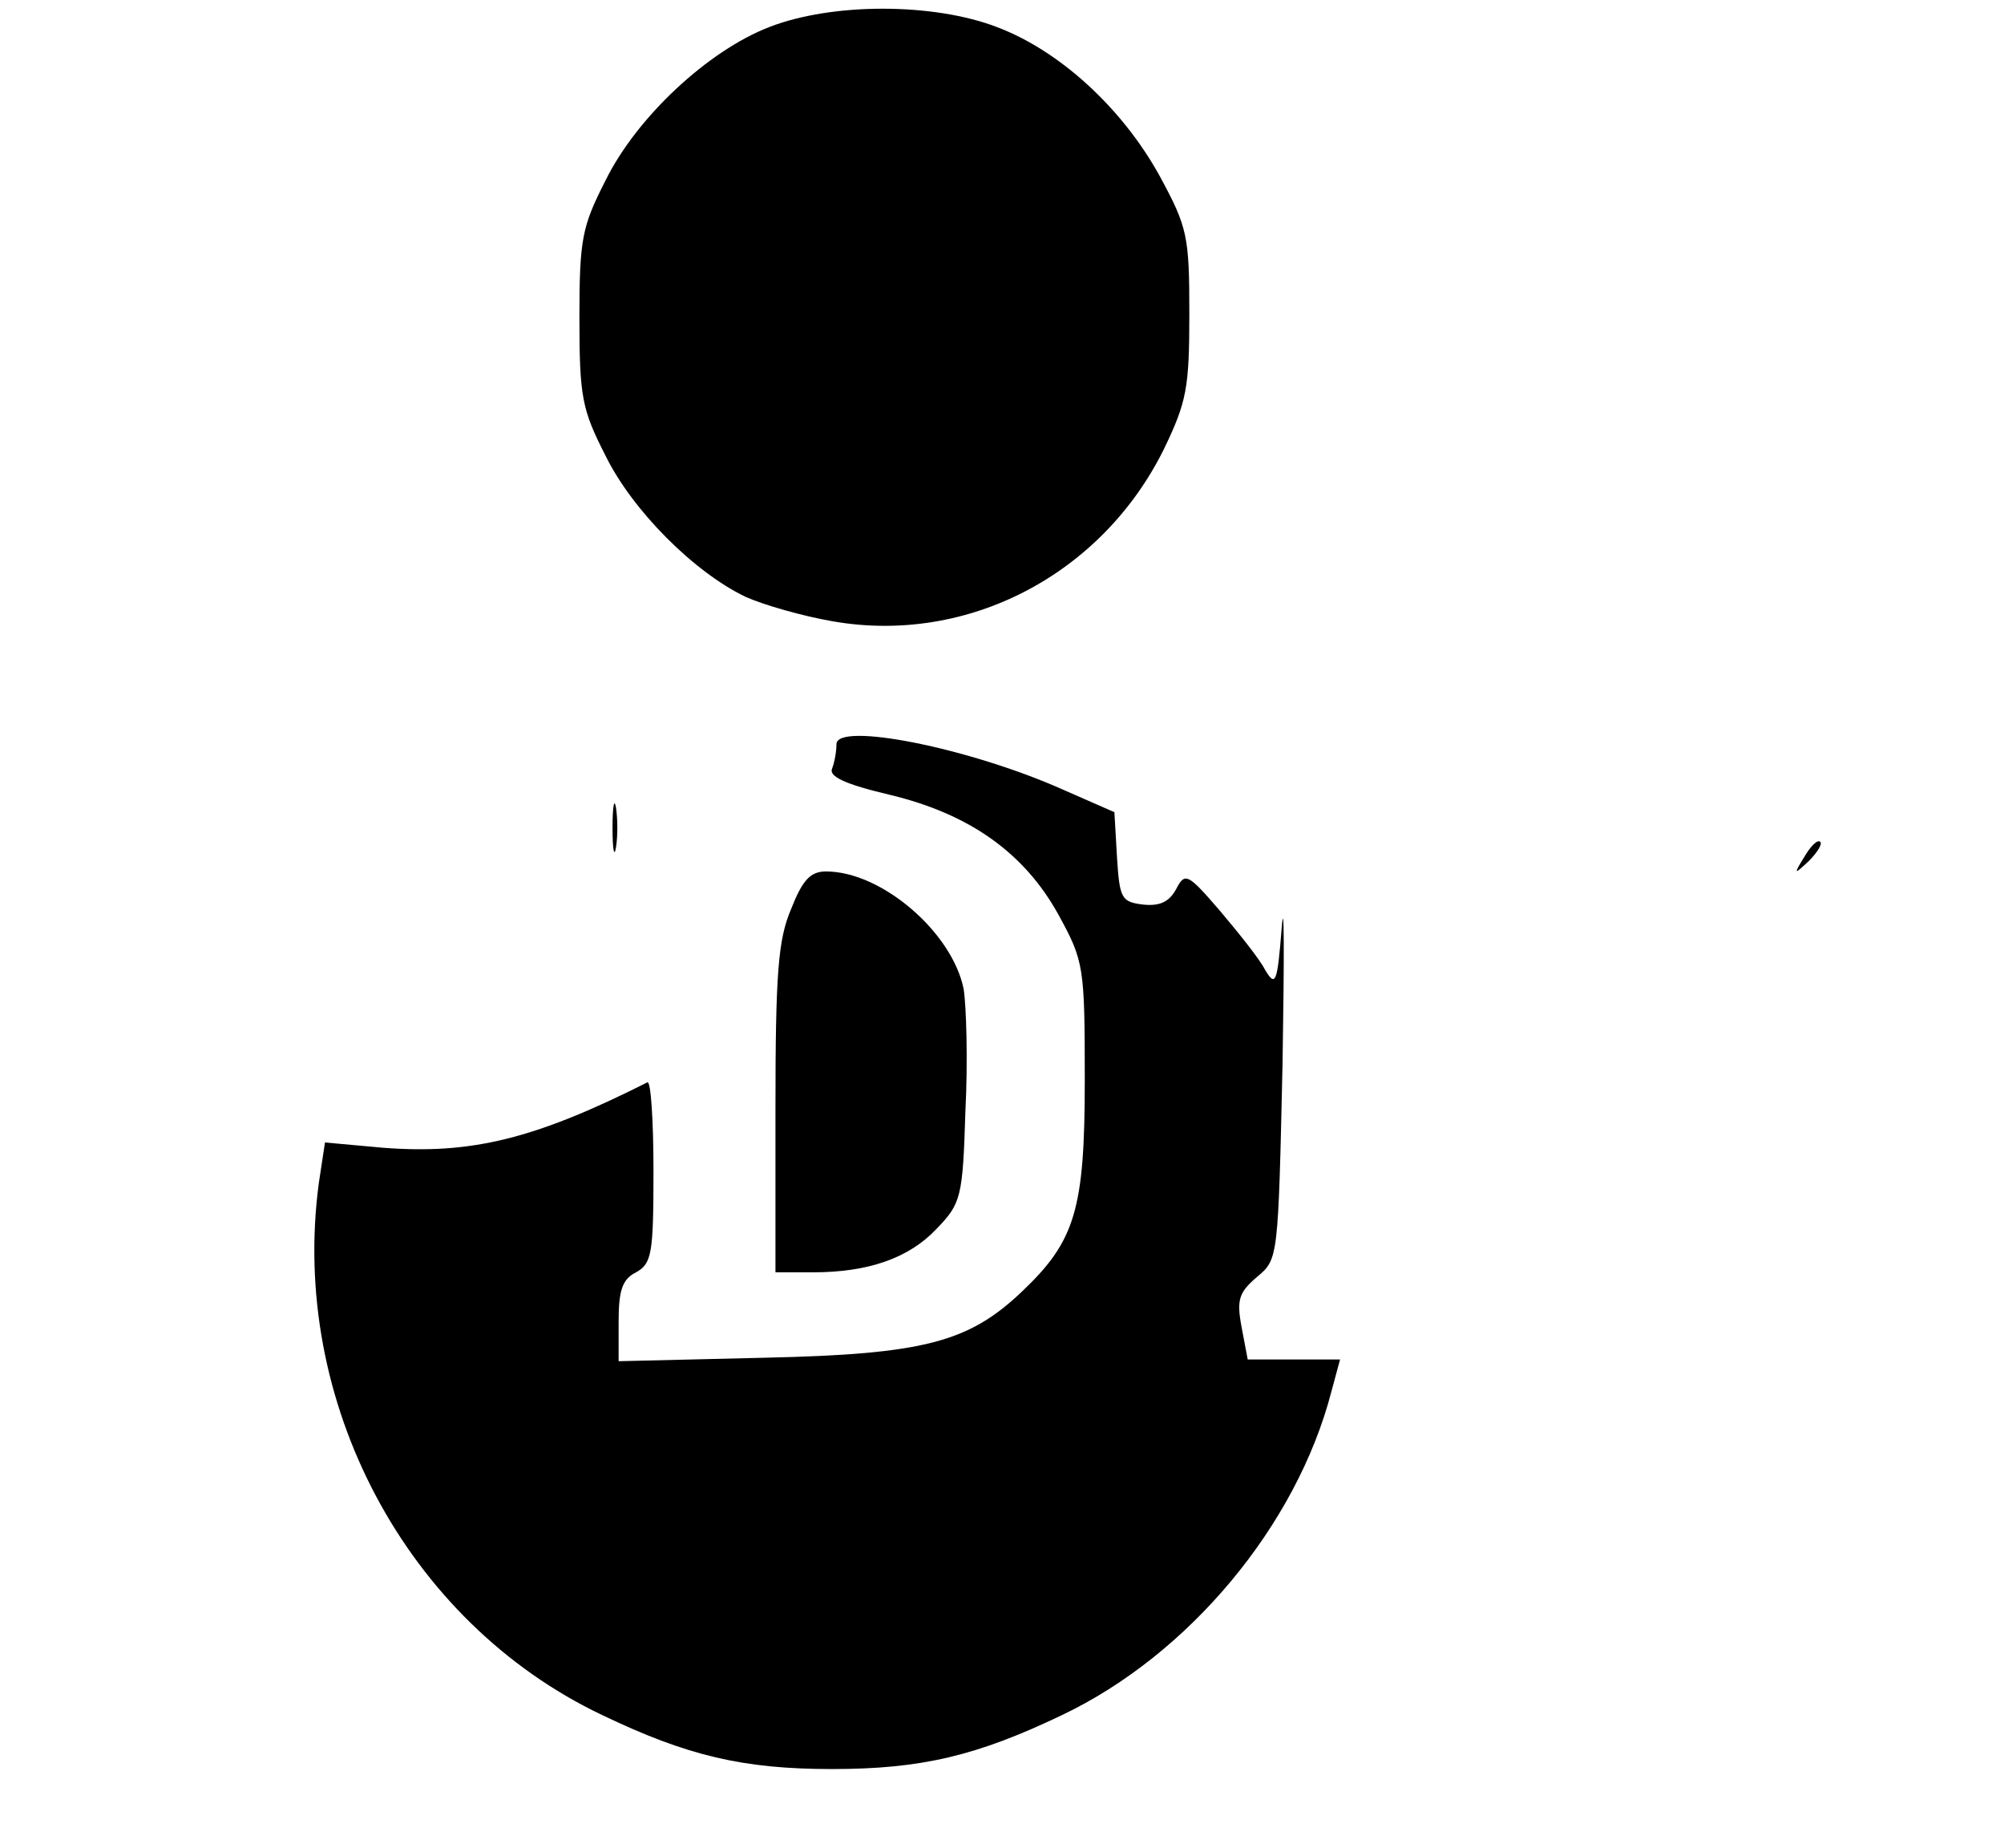
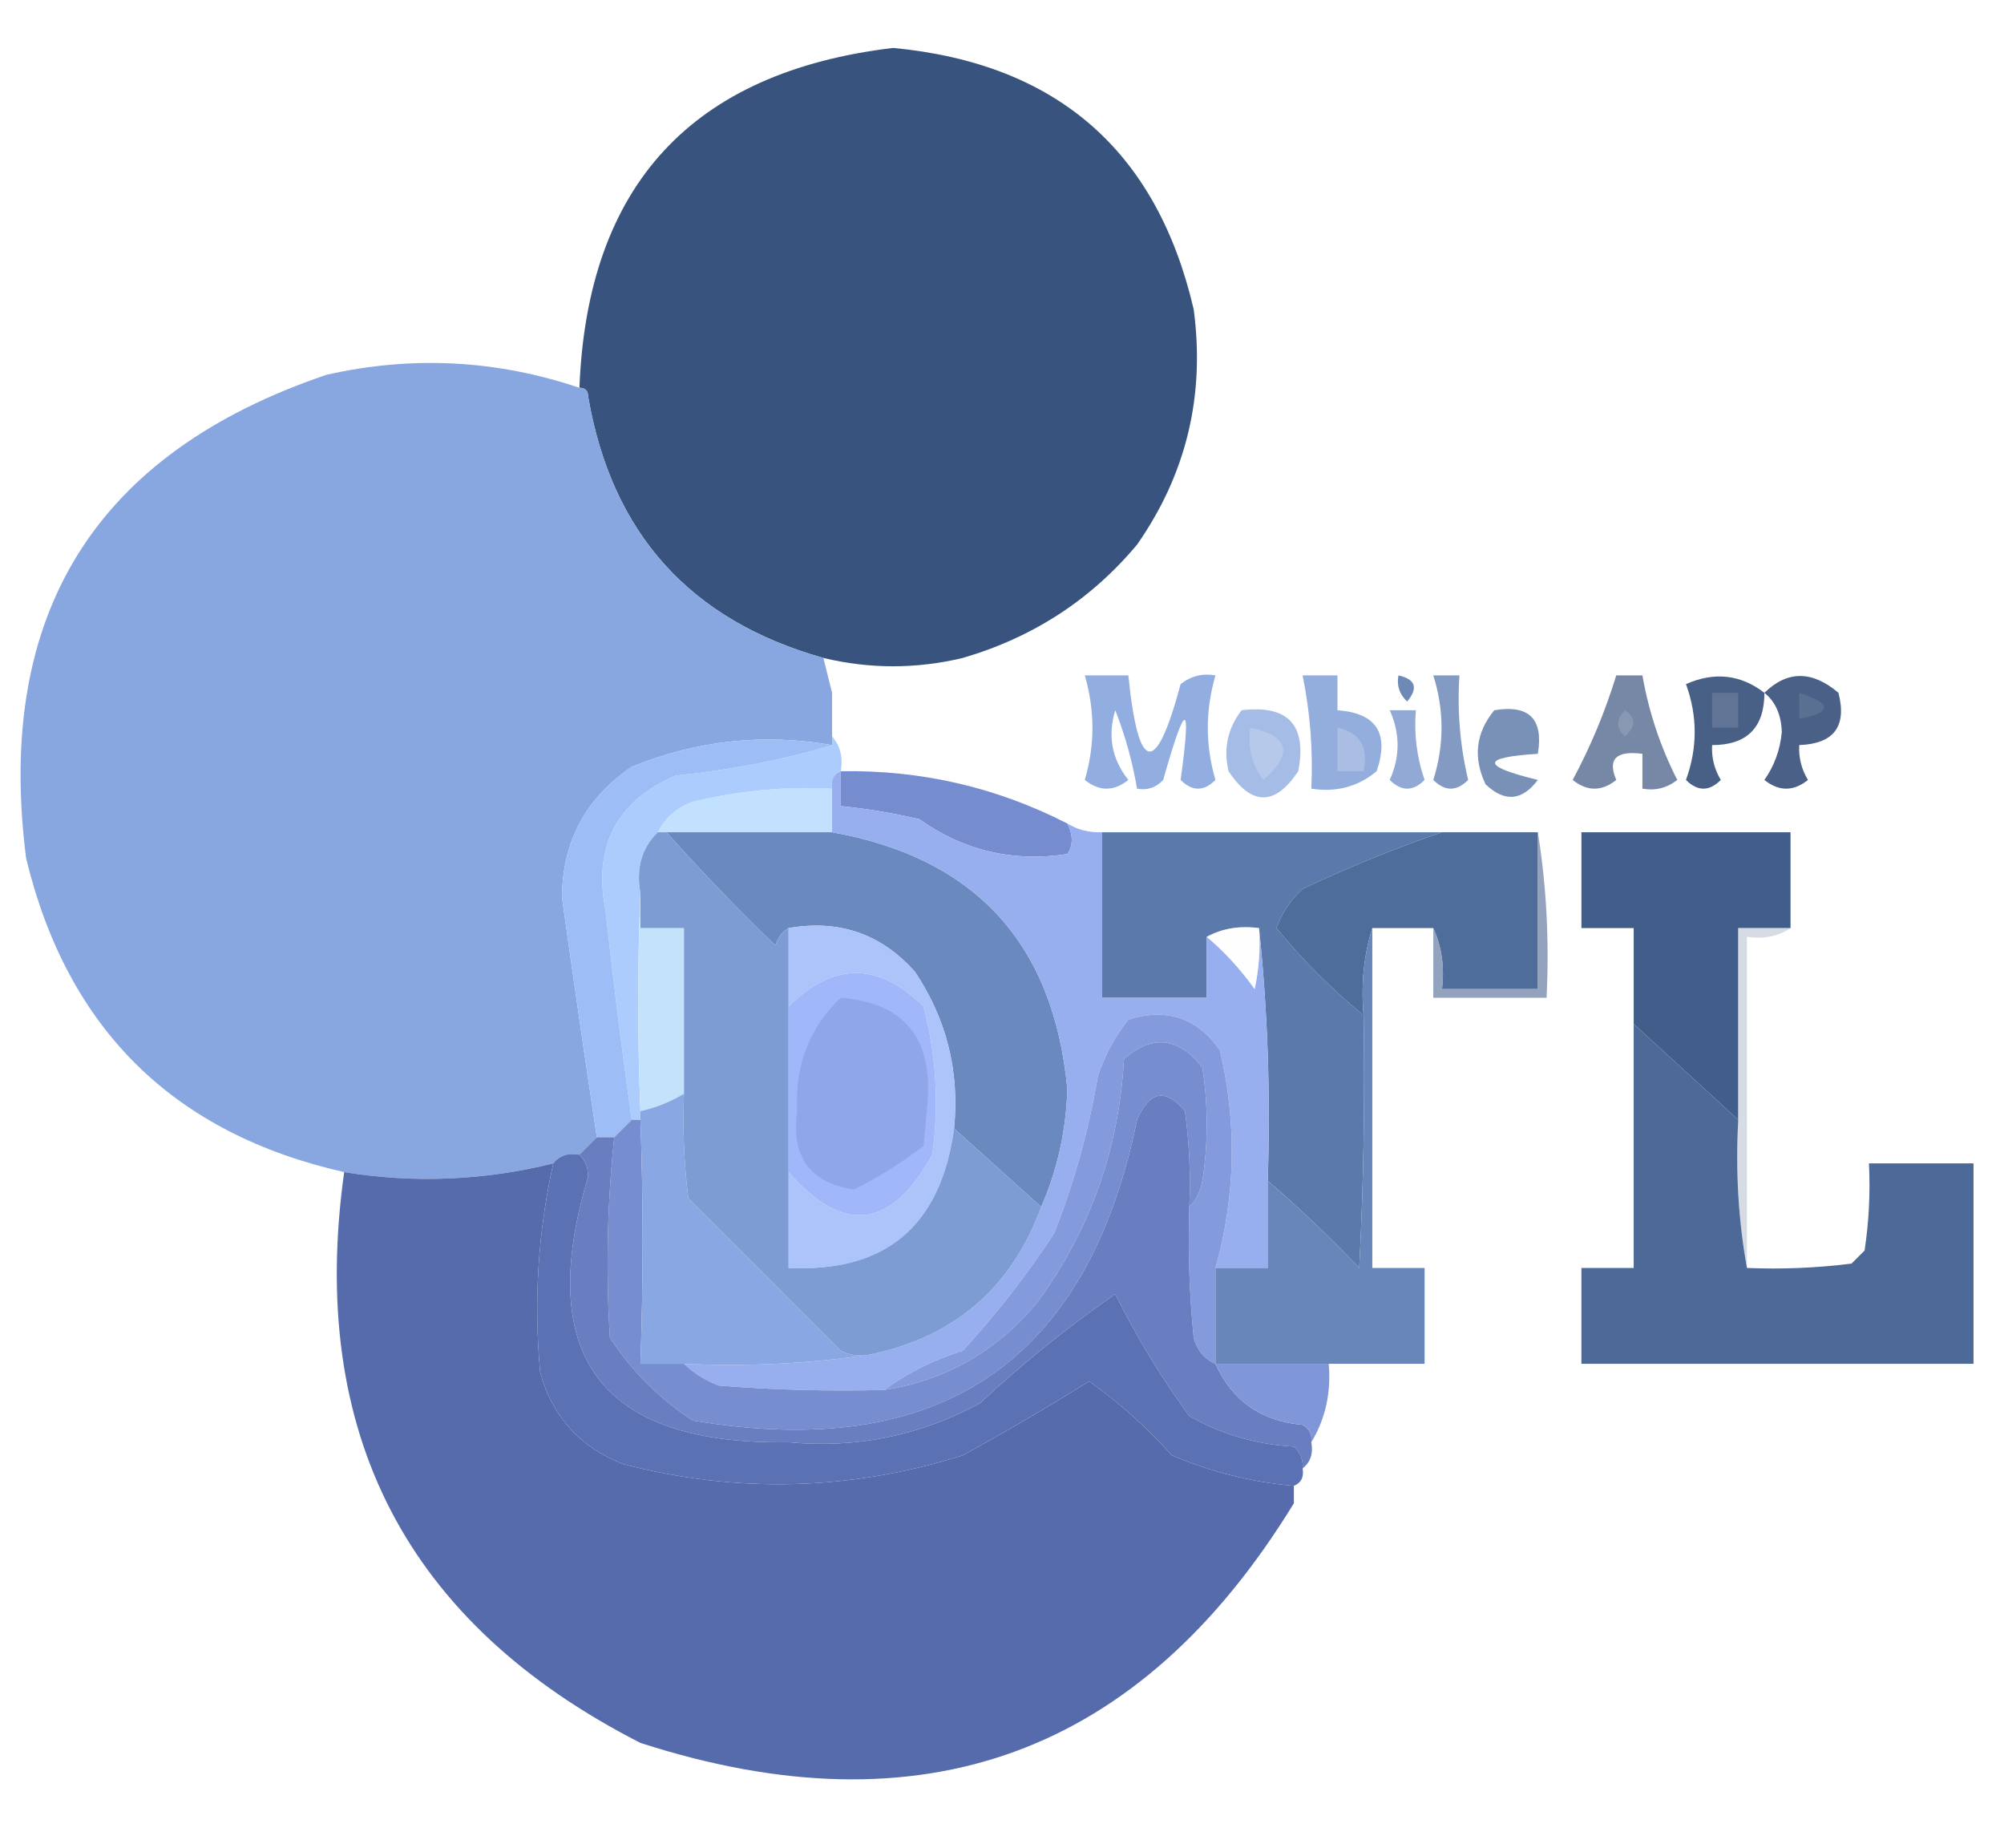
- <svg xmlns="http://www.w3.org/2000/svg" version="1.0" width="230pt" height="212pt" viewBox="0 0 230 212" preserveAspectRatio="xMidYMid meet">
-   <g transform="translate(0,212) scale(0.1,-0.1)" fill="#000000" stroke="none">
-     <path d="M883 2089 c-70 -27 -152 -103 -188 -176 -27 -53 -30 -67 -30 -158 0 -91 3 -105 30 -158 31 -63 102 -134 161 -162 20 -9 65 -22 100 -28 155 -27 309 54 380 198 26 54 29 70 29 155 0 89 -2 99 -34 158 -43 78 -115 144 -187 171 -73 28 -189 28 -261 0z" />
-     <path d="M960 1266 c0 -8 -2 -20 -5 -28 -4 -9 15 -18 66 -30 92 -22 155 -67 194 -138 29 -53 30 -59 30 -190 0 -148 -11 -184 -72 -242 -61 -58 -112 -72 -295 -76 l-168 -4 0 45 c0 36 4 49 20 57 18 10 20 21 20 116 0 58 -3 104 -7 102 -129 -65 -202 -83 -304 -75 l-66 6 -7 -46 c-34 -251 100 -504 325 -611 98 -47 162 -62 264 -62 102 0 166 15 264 62 145 69 269 217 309 371 l10 37 -53 0 -53 0 -7 37 c-6 32 -3 40 18 58 24 20 24 21 29 245 2 124 2 194 -1 155 -5 -63 -7 -68 -19 -48 -6 12 -30 42 -52 68 -37 43 -40 44 -50 25 -8 -15 -19 -20 -38 -18 -25 3 -27 7 -30 54 l-3 52 -57 25 c-109 49 -262 79 -262 53z" />
-     <path d="M703 1170 c0 -25 2 -35 4 -22 2 12 2 32 0 45 -2 12 -4 2 -4 -23z" />
-     <path d="M2071 1137 c-13 -21 -12 -21 5 -5 10 10 16 20 13 22 -3 3 -11 -5 -18 -17z" />
-     <path d="M908 1077 c-15 -35 -18 -74 -18 -230 l0 -187 43 0 c63 0 110 16 142 50 28 29 30 36 33 135 3 58 1 121 -2 140 -13 65 -94 135 -158 135 -18 0 -27 -10 -40 -43z" />
+ <svg xmlns="http://www.w3.org/2000/svg" version="1.1" width="230px" height="212px" style="shape-rendering:geometricPrecision; text-rendering:geometricPrecision; image-rendering:optimizeQuality; fill-rule:evenodd; clip-rule:evenodd">
+   <g>
+     <path style="opacity:0.975" fill="#324f7b" d="M 130.5,62.5 C 125.21,68.82 118.544,73.153 110.5,75.5C 105.153,76.775 99.82,76.775 94.5,75.5C 79.193,71.192 70.193,61.192 67.5,45.5C 67.5,44.833 67.167,44.5 66.5,44.5C 67.412,21.255 79.412,8.255 102.5,5.5C 121.262,7.279 132.762,17.279 137,35.5C 138.323,45.396 136.156,54.396 130.5,62.5 Z" />
+   </g>
+   <g>
+     <path style="opacity:0.982" fill="#86a6df" d="M 66.5,44.5 C 67.167,44.5 67.5,44.833 67.5,45.5C 70.193,61.192 79.193,71.192 94.5,75.5C 94.833,76.833 95.167,78.167 95.5,79.5C 95.5,81.167 95.5,82.833 95.5,84.5C 95.5,84.833 95.5,85.167 95.5,85.5C 87.61,84.127 79.943,84.96 72.5,88C 67.202,91.596 64.535,96.596 64.5,103C 65.807,112.318 67.14,121.485 68.5,130.5C 67.833,131.167 67.167,131.833 66.5,132.5C 65.209,132.263 64.209,132.596 63.5,133.5C 55.542,135.472 47.542,135.805 39.5,134.5C 19.905,130.072 7.738,118.072 3,98.5C -0.587,70.491 10.913,51.991 37.5,43C 47.317,40.791 56.983,41.291 66.5,44.5 Z" />
+   </g>
+   <g>
+     <path style="opacity:0.121" fill="#fefefe" d="M 229.5,118.5 C 229.5,136.167 229.5,153.833 229.5,171.5C 202.556,172.095 175.556,172.428 148.5,172.5C 148.5,171.833 148.5,171.167 148.5,170.5C 149.338,170.158 149.672,169.492 149.5,168.5C 150.404,167.791 150.737,166.791 150.5,165.5C 152.118,162.829 152.785,159.829 152.5,156.5C 156.167,156.5 159.833,156.5 163.5,156.5C 163.5,152.833 163.5,149.167 163.5,145.5C 161.5,145.5 159.5,145.5 157.5,145.5C 157.5,132.5 157.5,119.5 157.5,106.5C 159.833,106.5 162.167,106.5 164.5,106.5C 164.5,109.167 164.5,111.833 164.5,114.5C 168.833,114.5 173.167,114.5 177.5,114.5C 177.823,107.978 177.49,101.645 176.5,95.5C 172.833,95.5 169.167,95.5 165.5,95.5C 152.5,95.5 139.5,95.5 126.5,95.5C 125.041,95.567 123.708,95.234 122.5,94.5C 114.359,90.338 105.693,88.338 96.5,88.5C 96.768,86.901 96.434,85.568 95.5,84.5C 95.5,82.833 95.5,81.167 95.5,79.5C 100.138,79.472 104.638,80.138 109,81.5C 109.813,79.564 110.313,77.564 110.5,75.5C 118.544,73.153 125.21,68.82 130.5,62.5C 140.782,63.819 150.948,63.819 161,62.5C 173.824,64.509 186.658,64.176 199.5,61.5C 206.327,61.861 212.994,63.028 219.5,65C 224.346,69.364 226.346,74.864 225.5,81.5C 225.886,87.176 224.719,92.509 222,97.5C 221.966,104.247 220.799,110.747 218.5,117C 222.026,118.337 225.692,118.837 229.5,118.5 Z" />
+   </g>
+   <g>
+     <path style="opacity:1" fill="#92aee1" d="M 124.5,77.5 C 126.167,77.5 127.833,77.5 129.5,77.5C 130.656,88.812 132.656,89.145 135.5,78.5C 136.689,77.571 138.022,77.238 139.5,77.5C 138.329,81.518 138.329,85.518 139.5,89.5C 138.167,90.833 136.833,90.833 135.5,89.5C 136.763,80.318 136.097,80.318 133.5,89.5C 132.675,90.386 131.675,90.719 130.5,90.5C 129.978,87.432 129.145,84.432 128,81.5C 127.108,84.453 127.608,87.119 129.5,89.5C 127.833,90.833 126.167,90.833 124.5,89.5C 125.671,85.518 125.671,81.518 124.5,77.5 Z" />
+   </g>
+   <g>
+     <path style="opacity:1" fill="#6f89b7" d="M 160.5,77.5 C 162.465,77.948 162.798,78.948 161.5,80.5C 160.614,79.675 160.281,78.675 160.5,77.5 Z" />
+   </g>
+   <g>
+     <path style="opacity:1" fill="#496086" d="M 202.5,79.5 C 202.5,83.5 200.5,85.5 196.5,85.5C 196.421,86.93 196.754,88.264 197.5,89.5C 196.167,90.833 194.833,90.833 193.5,89.5C 194.833,85.833 194.833,82.167 193.5,78.5C 196.768,77.064 199.768,77.397 202.5,79.5 Z" />
+   </g>
+   <g>
+     <path style="opacity:1" fill="#4a6087" d="M 202.5,79.5 C 205.141,76.928 207.974,76.928 211,79.5C 211.987,83.348 210.487,85.348 206.5,85.5C 206.421,86.93 206.754,88.264 207.5,89.5C 205.833,90.833 204.167,90.833 202.5,89.5C 203.642,87.883 204.309,86.05 204.5,84C 204.431,82.014 203.765,80.514 202.5,79.5 Z" />
+   </g>
+   <g>
+     <path style="opacity:0.765" fill="#4c638a" d="M 185.5,77.5 C 186.5,77.5 187.5,77.5 188.5,77.5C 189.229,81.686 190.562,85.686 192.5,89.5C 191.311,90.429 189.978,90.762 188.5,90.5C 188.5,89.167 188.5,87.833 188.5,86.5C 185.477,86.105 184.477,87.105 185.5,89.5C 183.833,90.833 182.167,90.833 180.5,89.5C 182.556,85.667 184.222,81.667 185.5,77.5 Z" />
+   </g>
+   <g>
+     <path style="opacity:0.151" fill="#e3e6eb" d="M 196.5,79.5 C 197.5,79.5 198.5,79.5 199.5,79.5C 199.5,80.833 199.5,82.167 199.5,83.5C 198.5,83.5 197.5,83.5 196.5,83.5C 196.5,82.167 196.5,80.833 196.5,79.5 Z" />
+   </g>
+   <g>
+     <path style="opacity:0.105" fill="#f1f2f5" d="M 206.5,79.5 C 210.31,80.754 210.31,81.754 206.5,82.5C 206.5,81.5 206.5,80.5 206.5,79.5 Z" />
+   </g>
+   <g>
+     <path style="opacity:0.959" fill="#8faadb" d="M 149.5,77.5 C 150.833,77.5 152.167,77.5 153.5,77.5C 153.5,78.833 153.5,80.167 153.5,81.5C 157.976,81.822 159.476,84.156 158,88.5C 155.865,90.278 153.365,90.945 150.5,90.5C 150.706,86.102 150.373,81.769 149.5,77.5 Z" />
+   </g>
+   <g>
+     <path style="opacity:0.156" fill="#eff1f4" d="M 186.5,81.5 C 187.776,82.386 187.776,83.386 186.5,84.5C 185.438,83.575 185.438,82.575 186.5,81.5 Z" />
+   </g>
+   <g>
+     <path style="opacity:0.89" fill="#9ab4e3" d="M 142.5,81.5 C 147.85,80.863 150.017,83.197 149,88.5C 146.333,92.5 143.667,92.5 141,88.5C 140.391,85.935 140.891,83.602 142.5,81.5 Z" />
+   </g>
+   <g>
+     <path style="opacity:0.211" fill="#fcfcfe" d="M 143.5,83.5 C 147.972,84.479 148.472,86.479 145,89.5C 143.681,87.751 143.181,85.751 143.5,83.5 Z" />
+   </g>
+   <g>
+     <path style="opacity:0.212" fill="#fdfdfe" d="M 153.5,83.5 C 156.084,84.048 157.084,85.715 156.5,88.5C 155.5,88.5 154.5,88.5 153.5,88.5C 153.5,86.833 153.5,85.167 153.5,83.5 Z" />
+   </g>
+   <g>
+     <path style="opacity:0.835" fill="#6a86b6" d="M 164.5,77.5 C 165.5,77.5 166.5,77.5 167.5,77.5C 167.234,81.57 167.567,85.57 168.5,89.5C 167.167,90.833 165.833,90.833 164.5,89.5C 165.76,85.502 165.76,81.502 164.5,77.5 Z" />
+   </g>
+   <g>
+     <path style="opacity:0.848" fill="#7e9acc" d="M 159.5,81.5 C 160.5,81.5 161.5,81.5 162.5,81.5C 162.274,84.249 162.607,86.916 163.5,89.5C 162.167,90.833 160.833,90.833 159.5,89.5C 160.703,86.84 160.703,84.174 159.5,81.5 Z" />
+   </g>
+   <g>
+     <path style="opacity:0.949" fill="#728ab3" d="M 171.5,81.5 C 175.5,80.833 177.167,82.5 176.5,86.5C 169.951,86.907 169.951,87.907 176.5,89.5C 174.681,91.911 172.681,92.078 170.5,90C 169.041,86.93 169.374,84.096 171.5,81.5 Z" />
+   </g>
+   <g>
+     <path style="opacity:1" fill="#758cce" d="M 96.5,88.5 C 105.693,88.338 114.359,90.338 122.5,94.5C 123.171,95.847 123.171,97.014 122.5,98C 116.27,98.955 110.603,97.621 105.5,94C 102.522,93.304 99.522,92.804 96.5,92.5C 96.5,91.167 96.5,89.833 96.5,88.5 Z" />
+   </g>
+   <g>
+     <path style="opacity:1" fill="#c1e1ff" d="M 95.5,90.5 C 95.5,92.167 95.5,93.833 95.5,95.5C 89.167,95.5 82.833,95.5 76.5,95.5C 76.167,95.5 75.833,95.5 75.5,95.5C 76.343,93.827 77.676,92.66 79.5,92C 84.754,90.729 90.087,90.229 95.5,90.5 Z" />
+   </g>
+   <g>
+     <path style="opacity:1" fill="#acccfe" d="M 95.5,84.5 C 96.434,85.568 96.768,86.901 96.5,88.5C 95.662,88.842 95.328,89.508 95.5,90.5C 90.087,90.229 84.754,90.729 79.5,92C 77.676,92.66 76.343,93.827 75.5,95.5C 73.656,97.279 72.99,99.612 73.5,102.5C 73.164,110.646 73.164,118.979 73.5,127.5C 73.5,127.833 73.5,128.167 73.5,128.5C 73.167,128.5 72.833,128.5 72.5,128.5C 71.39,120.665 70.39,112.665 69.5,104.5C 68.056,97.133 70.722,91.967 77.5,89C 83.87,88.362 89.87,87.196 95.5,85.5C 95.5,85.167 95.5,84.833 95.5,84.5 Z" />
+   </g>
+   <g>
+     <path style="opacity:1" fill="#415e8b" d="M 205.5,106.5 C 203.5,106.5 201.5,106.5 199.5,106.5C 199.5,113.833 199.5,121.167 199.5,128.5C 195.5,124.833 191.5,121.167 187.5,117.5C 187.5,113.833 187.5,110.167 187.5,106.5C 185.5,106.5 183.5,106.5 181.5,106.5C 181.5,102.833 181.5,99.167 181.5,95.5C 189.5,95.5 197.5,95.5 205.5,95.5C 205.5,99.167 205.5,102.833 205.5,106.5 Z" />
+   </g>
+   <g>
+     <path style="opacity:1" fill="#6a89be" d="M 76.5,95.5 C 82.833,95.5 89.167,95.5 95.5,95.5C 111.955,98.457 120.955,108.291 122.5,125C 122.36,129.724 121.36,134.224 119.5,138.5C 116.167,135.5 112.833,132.5 109.5,129.5C 110.141,122.931 108.641,116.931 105,111.5C 101.124,107.156 96.291,105.489 90.5,106.5C 89.778,106.918 89.278,107.584 89,108.5C 84.63,104.298 80.463,99.965 76.5,95.5 Z" />
+   </g>
+   <g>
+     <path style="opacity:1" fill="#5b7aab" d="M 126.5,95.5 C 139.5,95.5 152.5,95.5 165.5,95.5C 160.152,97.331 154.819,99.497 149.5,102C 148.128,103.242 147.128,104.742 146.5,106.5C 149.521,110.188 152.854,113.521 156.5,116.5C 156.666,126.172 156.5,135.839 156,145.5C 152.631,141.963 149.131,138.629 145.5,135.5C 145.827,125.652 145.494,115.986 144.5,106.5C 142.265,106.205 140.265,106.539 138.5,107.5C 138.5,109.833 138.5,112.167 138.5,114.5C 134.5,114.5 130.5,114.5 126.5,114.5C 126.5,108.167 126.5,101.833 126.5,95.5 Z" />
+   </g>
+   <g>
+     <path style="opacity:1" fill="#4f6d9b" d="M 165.5,95.5 C 169.167,95.5 172.833,95.5 176.5,95.5C 176.5,101.5 176.5,107.5 176.5,113.5C 172.833,113.5 169.167,113.5 165.5,113.5C 165.802,110.941 165.468,108.607 164.5,106.5C 162.167,106.5 159.833,106.5 157.5,106.5C 156.521,109.625 156.187,112.958 156.5,116.5C 152.854,113.521 149.521,110.188 146.5,106.5C 147.128,104.742 148.128,103.242 149.5,102C 154.819,99.497 160.152,97.331 165.5,95.5 Z" />
+   </g>
+   <g>
+     <path style="opacity:0.801" fill="#798cad" d="M 176.5,95.5 C 177.49,101.645 177.823,107.978 177.5,114.5C 173.167,114.5 168.833,114.5 164.5,114.5C 164.5,111.833 164.5,109.167 164.5,106.5C 165.468,108.607 165.802,110.941 165.5,113.5C 169.167,113.5 172.833,113.5 176.5,113.5C 176.5,107.5 176.5,101.5 176.5,95.5 Z" />
+   </g>
+   <g>
+     <path style="opacity:1" fill="#9dbdf6" d="M 95.5,85.5 C 89.87,87.196 83.87,88.362 77.5,89C 70.722,91.967 68.056,97.133 69.5,104.5C 70.39,112.665 71.39,120.665 72.5,128.5C 71.833,129.167 71.167,129.833 70.5,130.5C 69.833,130.5 69.167,130.5 68.5,130.5C 67.14,121.485 65.807,112.318 64.5,103C 64.535,96.596 67.202,91.596 72.5,88C 79.943,84.96 87.61,84.127 95.5,85.5 Z" />
+   </g>
+   <g>
+     <path style="opacity:1" fill="#97aeef" d="M 96.5,88.5 C 96.5,89.833 96.5,91.167 96.5,92.5C 99.522,92.804 102.522,93.304 105.5,94C 110.603,97.621 116.27,98.955 122.5,98C 123.171,97.014 123.171,95.847 122.5,94.5C 123.708,95.234 125.041,95.567 126.5,95.5C 126.5,101.833 126.5,108.167 126.5,114.5C 130.5,114.5 134.5,114.5 138.5,114.5C 138.5,112.167 138.5,109.833 138.5,107.5C 140.55,109.237 142.383,111.237 144,113.5C 144.497,111.19 144.663,108.857 144.5,106.5C 145.494,115.986 145.827,125.652 145.5,135.5C 145.5,138.833 145.5,142.167 145.5,145.5C 143.5,145.5 141.5,145.5 139.5,145.5C 141.82,137.206 141.986,128.872 140,120.5C 137.398,116.788 133.898,115.622 129.5,117C 127.962,118.932 126.795,121.099 126,123.5C 124.956,129.676 123.289,135.676 121,141.5C 117.843,146.317 114.343,150.817 110.5,155C 107.141,156.047 104.141,157.547 101.5,159.5C 95.158,159.666 88.825,159.5 82.5,159C 80.934,158.392 79.6,157.558 78.5,156.5C 85.687,156.825 92.687,156.491 99.5,155.5C 109.376,153.568 116.043,147.901 119.5,138.5C 121.36,134.224 122.36,129.724 122.5,125C 120.955,108.291 111.955,98.457 95.5,95.5C 95.5,93.833 95.5,92.167 95.5,90.5C 95.328,89.508 95.662,88.842 96.5,88.5 Z" />
+   </g>
+   <g>
+     <path style="opacity:0.432" fill="#fdfdff" d="M 138.5,107.5 C 140.265,106.539 142.265,106.205 144.5,106.5C 144.663,108.857 144.497,111.19 144,113.5C 142.383,111.237 140.55,109.237 138.5,107.5 Z" />
+   </g>
+   <g>
+     <path style="opacity:1" fill="#c4e3fb" d="M 73.5,102.5 C 73.5,103.833 73.5,105.167 73.5,106.5C 75.167,106.5 76.833,106.5 78.5,106.5C 78.5,112.833 78.5,119.167 78.5,125.5C 76.951,126.441 75.284,127.107 73.5,127.5C 73.164,118.979 73.164,110.646 73.5,102.5 Z" />
+   </g>
+   <g>
+     <path style="opacity:1" fill="#839add" d="M 139.5,145.5 C 139.5,149.167 139.5,152.833 139.5,156.5C 138.21,155.942 137.377,154.942 137,153.5C 136.501,148.511 136.334,143.511 136.5,138.5C 137.268,137.737 137.768,136.737 138,135.5C 138.667,131.167 138.667,126.833 138,122.5C 135.294,119.022 132.294,118.689 129,121.5C 128.419,131.917 125.085,141.251 119,149.5C 114.37,155.062 108.537,158.395 101.5,159.5C 104.141,157.547 107.141,156.047 110.5,155C 114.343,150.817 117.843,146.317 121,141.5C 123.289,135.676 124.956,129.676 126,123.5C 126.795,121.099 127.962,118.932 129.5,117C 133.898,115.622 137.398,116.788 140,120.5C 141.986,128.872 141.82,137.206 139.5,145.5 Z" />
+   </g>
+   <g>
+     <path style="opacity:1" fill="#adc4fb" d="M 90.5,106.5 C 96.291,105.489 101.124,107.156 105,111.5C 108.641,116.931 110.141,122.931 109.5,129.5C 107.977,140.698 101.644,146.032 90.5,145.5C 90.5,141.833 90.5,138.167 90.5,134.5C 96.799,141.713 102.299,141.047 107,132.5C 107.789,126.763 107.456,121.097 106,115.5C 100.822,110.37 95.656,110.37 90.5,115.5C 90.5,112.5 90.5,109.5 90.5,106.5 Z" />
+   </g>
+   <g>
+     <path style="opacity:1" fill="#768dd0" d="M 136.5,138.5 C 136.665,134.818 136.499,131.152 136,127.5C 133.771,124.844 131.938,125.177 130.5,128.5C 124.808,156.319 107.808,167.819 79.5,163C 75.667,160.5 72.5,157.333 70,153.5C 69.523,145.822 69.689,138.155 70.5,130.5C 71.167,129.833 71.833,129.167 72.5,128.5C 72.833,128.5 73.167,128.5 73.5,128.5C 73.835,137.648 73.835,146.982 73.5,156.5C 75.167,156.5 76.833,156.5 78.5,156.5C 79.6,157.558 80.934,158.392 82.5,159C 88.825,159.5 95.158,159.666 101.5,159.5C 108.537,158.395 114.37,155.062 119,149.5C 125.085,141.251 128.419,131.917 129,121.5C 132.294,118.689 135.294,119.022 138,122.5C 138.667,126.833 138.667,131.167 138,135.5C 137.768,136.737 137.268,137.737 136.5,138.5 Z" />
+   </g>
+   <g>
+     <path style="opacity:0.505" fill="#afb8ca" d="M 205.5,106.5 C 204.081,107.451 202.415,107.784 200.5,107.5C 200.5,120.167 200.5,132.833 200.5,145.5C 199.511,140.025 199.178,134.358 199.5,128.5C 199.5,121.167 199.5,113.833 199.5,106.5C 201.5,106.5 203.5,106.5 205.5,106.5 Z" />
+   </g>
+   <g>
+     <path style="opacity:1" fill="#687ec1" d="M 136.5,138.5 C 136.334,143.511 136.501,148.511 137,153.5C 137.377,154.942 138.21,155.942 139.5,156.5C 141.433,160.757 144.766,163.09 149.5,163.5C 150.298,163.957 150.631,164.624 150.5,165.5C 150.737,166.791 150.404,167.791 149.5,168.5C 149.586,167.504 149.252,166.671 148.5,166C 144.178,165.755 140.178,164.588 136.5,162.5C 133.251,158.046 130.417,153.379 128,148.5C 122.566,152.26 117.4,156.426 112.5,161C 105.657,164.735 98.323,166.235 90.5,165.5C 68.996,165.825 61.329,155.658 67.5,135C 67.472,133.93 67.139,133.097 66.5,132.5C 67.167,131.833 67.833,131.167 68.5,130.5C 69.167,130.5 69.833,130.5 70.5,130.5C 69.689,138.155 69.523,145.822 70,153.5C 72.5,157.333 75.667,160.5 79.5,163C 107.808,167.819 124.808,156.319 130.5,128.5C 131.938,125.177 133.771,124.844 136,127.5C 136.499,131.152 136.665,134.818 136.5,138.5 Z" />
+   </g>
+   <g>
+     <path style="opacity:0.972" fill="#5067aa" d="M 63.5,133.5 C 61.739,141.414 61.239,149.414 62,157.5C 63.406,162.573 66.572,166.073 71.5,168C 84.577,171.396 97.577,171.062 110.5,167C 115.477,164.267 120.31,161.434 125,158.5C 128.48,160.98 131.647,163.813 134.5,167C 138.978,168.913 143.645,170.08 148.5,170.5C 148.5,171.167 148.5,171.833 148.5,172.5C 130.873,201.298 105.873,210.465 73.5,200C 46.649,186.294 35.316,164.461 39.5,134.5C 47.542,135.805 55.542,135.472 63.5,133.5 Z" />
+   </g>
+   <g>
+     <path style="opacity:1" fill="#4c6998" d="M 187.5,117.5 C 191.5,121.167 195.5,124.833 199.5,128.5C 199.178,134.358 199.511,140.025 200.5,145.5C 204.514,145.666 208.514,145.499 212.5,145C 213,144.5 213.5,144 214,143.5C 214.498,140.183 214.665,136.85 214.5,133.5C 218.5,133.5 222.5,133.5 226.5,133.5C 226.5,141.167 226.5,148.833 226.5,156.5C 211.5,156.5 196.5,156.5 181.5,156.5C 181.5,152.833 181.5,149.167 181.5,145.5C 183.5,145.5 185.5,145.5 187.5,145.5C 187.5,136.167 187.5,126.833 187.5,117.5 Z" />
+   </g>
+   <g>
+     <path style="opacity:1" fill="#89a7e2" d="M 78.5,125.5 C 78.335,129.514 78.501,133.514 79,137.5C 84.833,143.333 90.667,149.167 96.5,155C 97.448,155.483 98.448,155.649 99.5,155.5C 92.687,156.491 85.687,156.825 78.5,156.5C 76.833,156.5 75.167,156.5 73.5,156.5C 73.835,146.982 73.835,137.648 73.5,128.5C 73.5,128.167 73.5,127.833 73.5,127.5C 75.284,127.107 76.951,126.441 78.5,125.5 Z" />
+   </g>
+   <g>
+     <path style="opacity:1" fill="#a0b7fa" d="M 90.5,134.5 C 90.5,128.167 90.5,121.833 90.5,115.5C 95.656,110.37 100.822,110.37 106,115.5C 107.456,121.097 107.789,126.763 107,132.5C 102.299,141.047 96.799,141.713 90.5,134.5 Z" />
+   </g>
+   <g>
+     <path style="opacity:1" fill="#8fa6e9" d="M 96.5,114.5 C 103.539,115.042 106.872,118.876 106.5,126C 106.333,127.833 106.167,129.667 106,131.5C 103.487,133.423 100.82,135.089 98,136.5C 92.932,135.723 90.765,132.723 91.5,127.5C 91.209,122.267 92.876,117.933 96.5,114.5 Z" />
+   </g>
+   <g>
+     <path style="opacity:1" fill="#6886ba" d="M 157.5,106.5 C 157.5,119.5 157.5,132.5 157.5,145.5C 159.5,145.5 161.5,145.5 163.5,145.5C 163.5,149.167 163.5,152.833 163.5,156.5C 159.833,156.5 156.167,156.5 152.5,156.5C 148.167,156.5 143.833,156.5 139.5,156.5C 139.5,152.833 139.5,149.167 139.5,145.5C 141.5,145.5 143.5,145.5 145.5,145.5C 145.5,142.167 145.5,138.833 145.5,135.5C 149.131,138.629 152.631,141.963 156,145.5C 156.5,135.839 156.666,126.172 156.5,116.5C 156.187,112.958 156.521,109.625 157.5,106.5 Z" />
+   </g>
+   <g>
+     <path style="opacity:1" fill="#7d9cd4" d="M 75.5,95.5 C 75.833,95.5 76.167,95.5 76.5,95.5C 80.463,99.965 84.63,104.298 89,108.5C 89.278,107.584 89.778,106.918 90.5,106.5C 90.5,109.5 90.5,112.5 90.5,115.5C 90.5,121.833 90.5,128.167 90.5,134.5C 90.5,138.167 90.5,141.833 90.5,145.5C 101.644,146.032 107.977,140.698 109.5,129.5C 112.833,132.5 116.167,135.5 119.5,138.5C 116.043,147.901 109.376,153.568 99.5,155.5C 98.448,155.649 97.448,155.483 96.5,155C 90.667,149.167 84.833,143.333 79,137.5C 78.501,133.514 78.335,129.514 78.5,125.5C 78.5,119.167 78.5,112.833 78.5,106.5C 76.833,106.5 75.167,106.5 73.5,106.5C 73.5,105.167 73.5,103.833 73.5,102.5C 72.99,99.612 73.656,97.279 75.5,95.5 Z" />
+   </g>
+   <g>
+     <path style="opacity:1" fill="#5a71b4" d="M 66.5,132.5 C 67.139,133.097 67.472,133.93 67.5,135C 61.329,155.658 68.996,165.825 90.5,165.5C 98.323,166.235 105.657,164.735 112.5,161C 117.4,156.426 122.566,152.26 128,148.5C 130.417,153.379 133.251,158.046 136.5,162.5C 140.178,164.588 144.178,165.755 148.5,166C 149.252,166.671 149.586,167.504 149.5,168.5C 149.672,169.492 149.338,170.158 148.5,170.5C 143.645,170.08 138.978,168.913 134.5,167C 131.647,163.813 128.48,160.98 125,158.5C 120.31,161.434 115.477,164.267 110.5,167C 97.577,171.062 84.577,171.396 71.5,168C 66.572,166.073 63.406,162.573 62,157.5C 61.239,149.414 61.739,141.414 63.5,133.5C 64.209,132.596 65.209,132.263 66.5,132.5 Z" />
+   </g>
+   <g>
+     <path style="opacity:1" fill="#7f96d8" d="M 139.5,156.5 C 143.833,156.5 148.167,156.5 152.5,156.5C 152.785,159.829 152.118,162.829 150.5,165.5C 150.631,164.624 150.298,163.957 149.5,163.5C 144.766,163.09 141.433,160.757 139.5,156.5 Z" />
  </g>
</svg>
